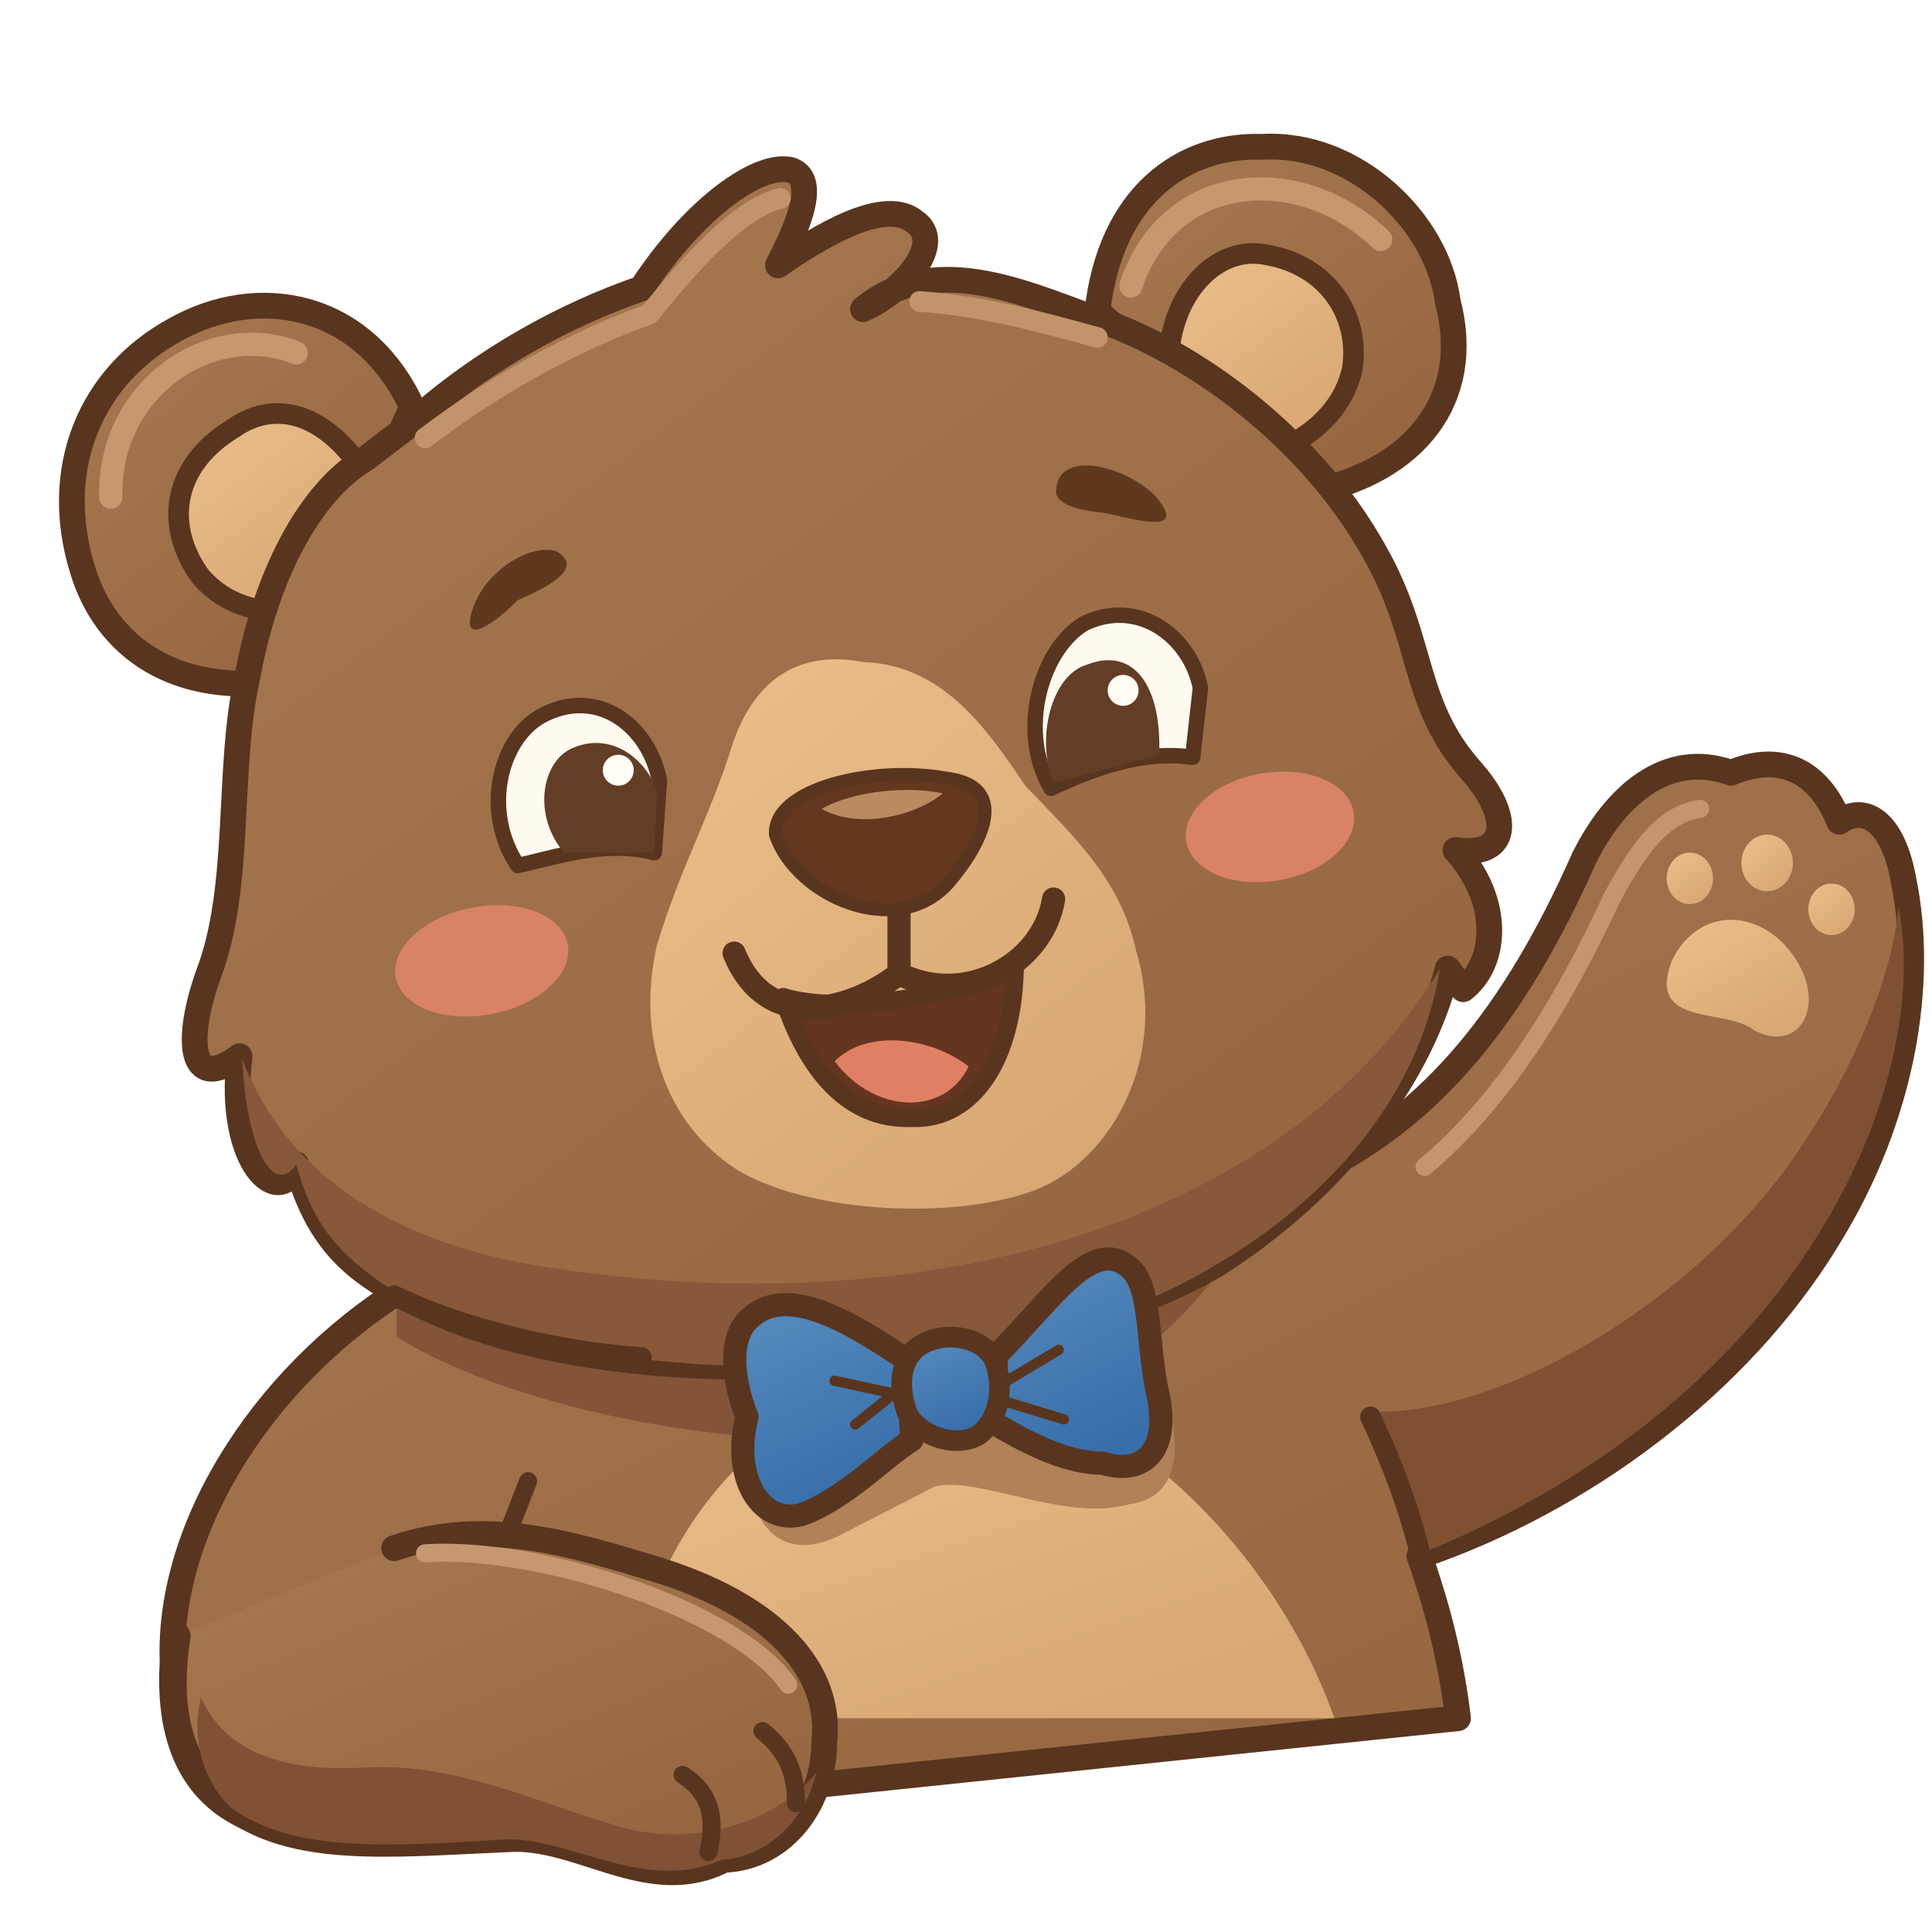
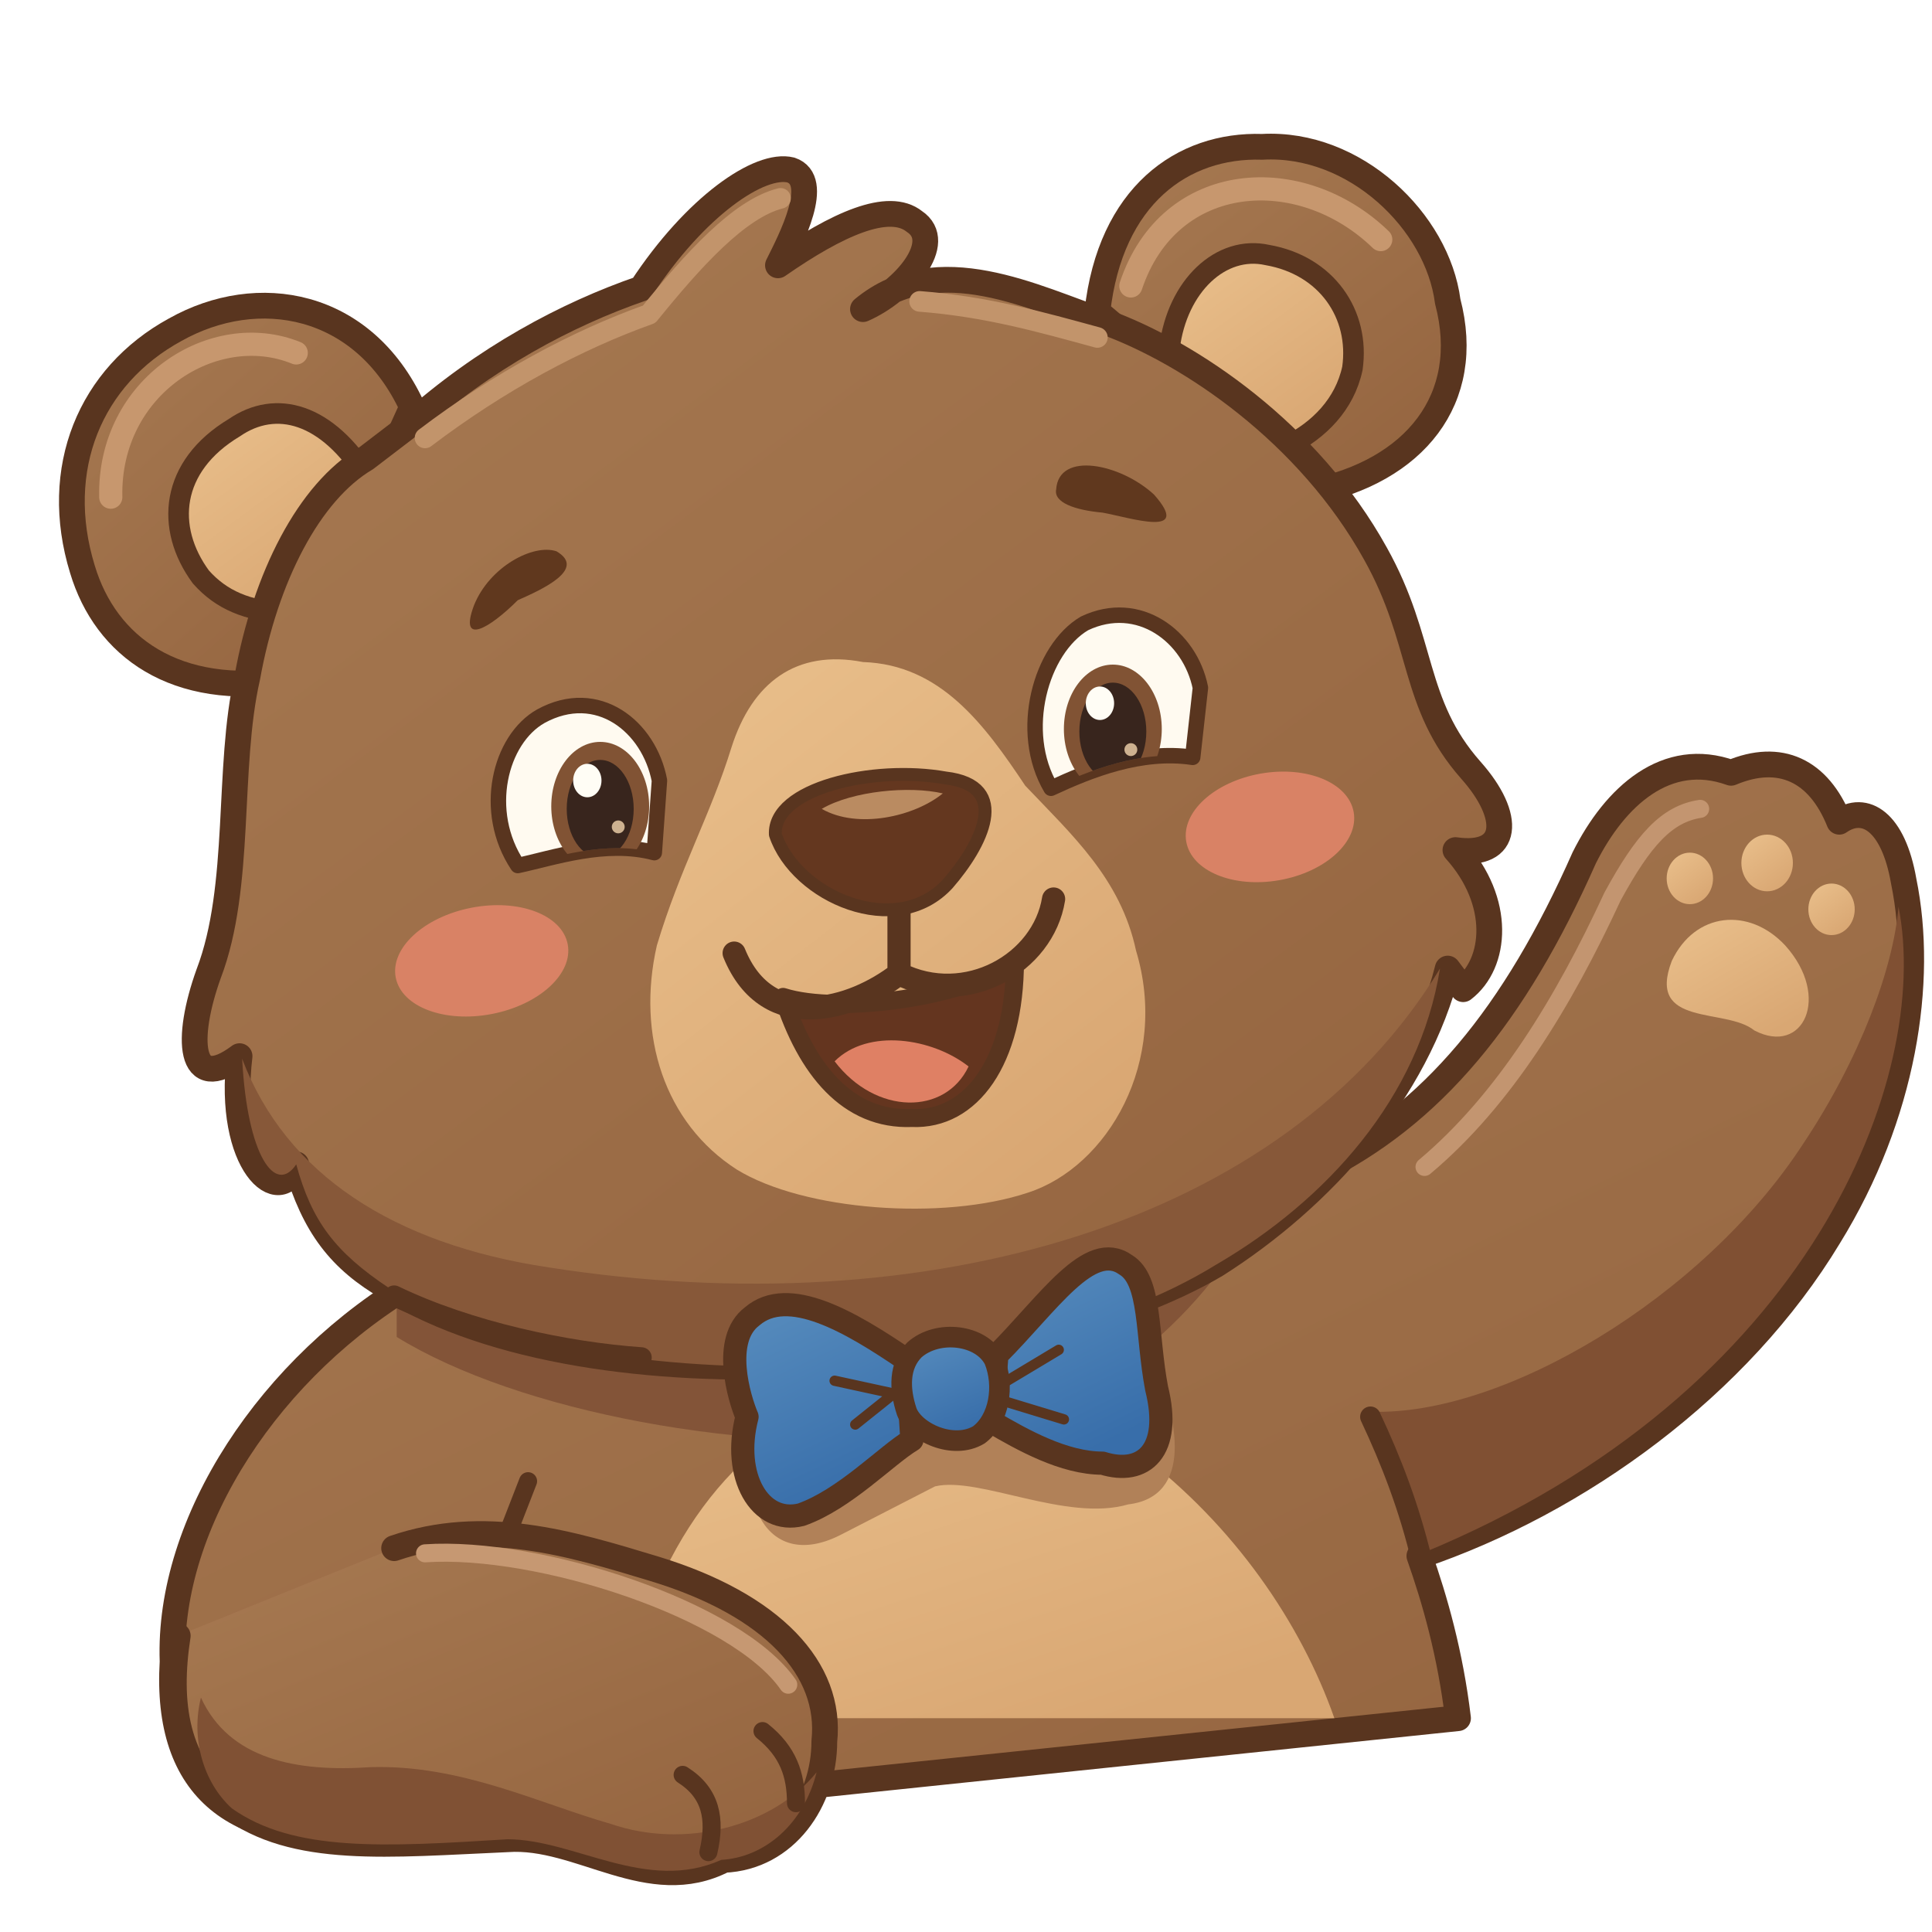
<svg xmlns="http://www.w3.org/2000/svg" width="750" height="750" viewBox="0 0 750 750">
  <defs>
    <linearGradient id="fur" x2="0.8" y2="1">
      <stop stop-color="#a77a52" />
      <stop offset="1" stop-color="#956540" />
    </linearGradient>
    <linearGradient id="tan" x2="0.7" y2="1">
      <stop stop-color="#eac08c" />
      <stop offset="1" stop-color="#d9a773" />
    </linearGradient>
    <linearGradient id="blue" x2="0.4" y2="1">
      <stop stop-color="#588dbe" />
      <stop offset="1" stop-color="#386eaa" />
    </linearGradient>
  </defs>
  <g stroke="#59351f" stroke-width="10" stroke-linejoin="round" stroke-linecap="round">
    <path id="body" fill="url(#fur)" d="M162 497 C105 530 65 591 67 645 C64 695 92 716 144 711 L566 667 C563 642 557 621 551 604 C613 583 675 538 710 480 C739 433 747 381 739 342 C735 319 724 312 714 319 C706 299 691 292 672 300 C647 291 627 309 615 333 C588 394 556 433 511 455 Z" />
    <path id="arm-shadow" stroke="none" fill="#805033" d="M532 548 C583 550 661 504 700 444 C722 411 735 376 737 352 C750 418 703 541 552 603 Z" />
    <path id="belly" stroke="none" fill="url(#tan)" d="M243 667 C246 614 280 562 319 548 C354 526 405 537 442 564 C479 592 505 630 518 667 Z" />
    <path id="neck-shadow" stroke="none" fill="#835438" d="M154 498 C245 540 391 540 487 473 C461 518 419 551 365 558 C290 565 201 548 154 519 Z" />
    <path id="left-ear" fill="url(#fur)" d="M160 158 C141 117 100 110 68 128 C35 146 20 182 32 221 C41 251 68 271 112 264 Z" />
    <path id="left-inner-ear" fill="url(#tan)" stroke-width="8" d="M143 186 C127 160 107 155 91 166 C66 181 64 205 78 224 C86 233 96 237 110 238 Z" />
    <path id="right-ear" fill="url(#fur)" d="M426 121 C431 76 459 56 490 57 C526 55 558 86 562 117 C572 155 549 183 509 191 Z" />
    <path id="right-inner-ear" fill="url(#tan)" stroke-width="8" d="M454 135 C457 111 474 95 492 99 C515 103 528 122 525 143 C522 157 512 167 500 173 Z" />
    <path id="ear-highlights" fill="none" stroke="#c7976e" stroke-width="9" d="M43 193 C42 150 83 124 115 137 M439 111 C454 66 505 63 536 93" />
    <path id="head" fill="url(#fur)" d="M159 165 C188 139 220 122 249 112 C270 80 295 63 307 66 C319 70 307 93 302 103 C325 87 345 78 355 86 C367 94 351 113 335 120 C364 96 402 116 429 125 C462 137 508 168 534 215 C553 249 548 273 571 299 C587 317 586 333 565 330 C583 350 581 374 568 384 L562 376 C550 424 513 465 472 491 C399 534 231 549 151 500 C132 489 122 476 115 452 C109 470 88 452 93 410 C73 425 72 403 81 378 C94 344 88 298 96 263 C103 224 120 191 142 178 Z" />
    <path id="face-shadow" fill="#875839" stroke="none" d="M94 411 C111 456 153 483 213 492 C360 515 499 475 559 376 C551 426 515 466 472 491 C391 541 231 543 151 500 C130 486 121 474 115 452 C107 464 96 449 94 411 Z" />
    <path id="head-highlight" fill="none" stroke="#c2946b" stroke-width="8" d="M165 170 C194 148 224 132 252 122 C269 101 287 81 303 77 M357 117 C383 119 404 125 426 131" />
    <path id="muzzle" stroke="none" fill="url(#tan)" d="M255 367 C264 337 276 316 284 290 C292 265 309 252 335 257 C365 258 382 281 398 305 C416 324 435 341 441 369 C454 412 430 453 399 463 C366 474 312 470 286 454 C258 436 247 402 255 367 Z" />
    <path id="left-brow" stroke="none" fill="#60381e" d="M184 235 C190 220 207 211 216 214 C228 221 210 229 201 233 C190 244 178 251 184 235 Z" />
    <path id="right-brow" stroke="none" fill="#60381e" d="M410 190 C411 175 435 180 448 192 C463 209 439 201 428 199 C417 198 409 195 410 190 Z" />
    <path id="left-eye" fill="#fffaf0" stroke-width="6" d="M201 336 C187 315 194 287 210 278 C232 266 252 282 256 303 L254 331 C235 326 215 333 201 336 Z" />
-     <path id="left-pupil" stroke="none" fill="#633d26" d="M219 331 C207 317 210 297 221 291 C237 283 251 295 255 307 L254 331 Z" />
+     <clipPath id="left-pupil-boundary">
+       <use href="#left-eye" />
+     </clipPath>
+     <g clip-path="url(#left-pupil-boundary)">
+       <g id="left-pupil" stroke="none">
+         <ellipse cx="233" cy="313" rx="19" ry="25" fill="#815334" />
+         <ellipse cx="233" cy="314" rx="13" ry="19" fill="#38251d" />
+         <ellipse cx="228" cy="303" rx="5.5" ry="6.5" fill="#fffdf5" />
+         <circle cx="240" cy="321" r="2.5" fill="#f3d5ac" opacity=".8" />
+       </g>
+     </g>
    <path id="right-eye" fill="#fffaf0" stroke-width="6" d="M408 306 C395 284 404 252 421 242 C442 232 462 247 466 267 L463 294 C443 291 423 299 408 306 Z" />
-     <path id="right-pupil" stroke="none" fill="#633d26" d="M409 304 C402 287 408 262 422 258 C440 251 451 266 450 293 Z" />
-     <g fill="#fffdf5" stroke="none">
-       <ellipse cx="240" cy="299" rx="6" ry="6" />
-       <ellipse cx="436" cy="268" rx="6" ry="6" />
+     <clipPath id="right-pupil-boundary">
+       <use href="#right-eye" />
+     </clipPath>
+     <g clip-path="url(#right-pupil-boundary)">
+       <g id="right-pupil" stroke="none">
+         <ellipse cx="432" cy="283" rx="19" ry="25" fill="#815334" />
+         <ellipse cx="432" cy="284" rx="13" ry="19" fill="#38251d" />
+         <ellipse cx="427" cy="273" rx="5.5" ry="6.5" fill="#fffdf5" />
+         <circle cx="439" cy="291" r="2.5" fill="#f3d5ac" opacity=".8" />
+       </g>
    </g>
    <g fill="#d98265" stroke="none">
      <ellipse cx="187" cy="373" rx="34" ry="21" transform="rotate(-11 187 373)" />
      <ellipse cx="493" cy="321" rx="33" ry="21" transform="rotate(-10 493 321)" />
    </g>
    <path id="mouth" fill="#64351f" stroke-width="7" d="M304 387 C326 394 376 387 394 373 C394 412 377 435 354 434 C329 435 313 415 304 387 Z" />
    <path id="tongue" fill="#df8064" stroke="none" d="M324 412 C337 399 362 403 376 414 C367 433 340 433 324 412 Z" />
    <path id="smile" fill="none" stroke-width="9" d="M285 370 C298 402 331 392 349 378 C375 391 405 374 409 349 M349 350 L349 376" />
    <path id="nose" stroke-width="5" fill="#64371f" d="M301 324 C300 306 339 297 367 302 C393 305 381 328 368 343 C348 365 309 348 301 324 Z" />
    <path id="nose-shine" stroke="none" fill="#ba8b61" d="M319 314 C331 307 353 305 366 308 C355 317 333 322 319 314 Z" />
    <path id="arm-line" fill="none" stroke-width="8" d="M532 550 C540 567 547 585 552 606 M153 503 C182 517 220 525 249 527" />
    <path id="paw-highlight" fill="none" stroke="#c39570" stroke-width="7" d="M553 453 C584 427 607 389 626 348 C638 326 647 316 660 314" />
    <g fill="url(#tan)" stroke="none">
      <path id="paw-pad" d="M649 373 C658 354 679 352 693 367 C711 387 700 410 681 400 C670 391 639 399 649 373 Z" />
      <ellipse cx="656" cy="341" rx="9" ry="10" />
      <ellipse cx="686" cy="335" rx="10" ry="11" />
      <ellipse cx="711" cy="353" rx="9" ry="10" />
    </g>
    <path id="bow-shadow" stroke="none" fill="#b18158" d="M294 548 C284 583 298 610 326 596 L363 577 C380 573 414 591 438 584 C463 581 458 551 447 528 Z" />
    <path id="bow-left" fill="url(#blue)" stroke-width="9" d="M352 528 C330 513 306 499 292 511 C280 520 287 543 290 550 C284 573 295 592 311 588 C328 582 344 565 354 559 Z" />
    <path id="bow-right" fill="url(#blue)" stroke-width="9" d="M387 526 C407 506 423 481 437 491 C447 497 445 518 449 539 C455 563 444 573 428 568 C413 568 397 559 385 552 Z" />
    <path id="bow-folds" stroke-width="4" fill="none" d="M324 536 L347 541 L332 553 M391 536 L411 524 M390 544 L413 551" />
    <path id="bow-knot" fill="url(#blue)" stroke-width="8" d="M355 524 C364 516 381 518 386 528 C390 538 388 551 380 557 C370 563 355 556 352 548 C349 539 349 530 355 524 Z" />
    <path id="resting-paw" fill="url(#fur)" d="M153 601 C188 589 221 599 254 609 C300 623 323 648 320 676 C320 699 305 721 281 722 C252 737 225 712 197 714 C151 716 114 720 89 701 C68 685 65 661 69 635" />
    <path id="paw-shadow" stroke="none" fill="#805134" d="M78 659 C89 683 115 688 144 686 C179 685 209 700 237 708 C266 718 300 709 317 688 C312 708 297 721 280 722 C251 735 223 714 197 714 C149 717 114 719 90 702 C79 692 74 675 78 659 Z" />
    <path id="paw-details" fill="none" stroke-width="7" d="M198 593 L205 575 M265 689 C276 696 278 706 275 719 M296 672 C306 680 309 689 309 700" />
    <path id="paw-shine" fill="none" stroke="#c69872" stroke-width="7" d="M165 603 C209 600 286 625 306 654" />
  </g>
</svg>
